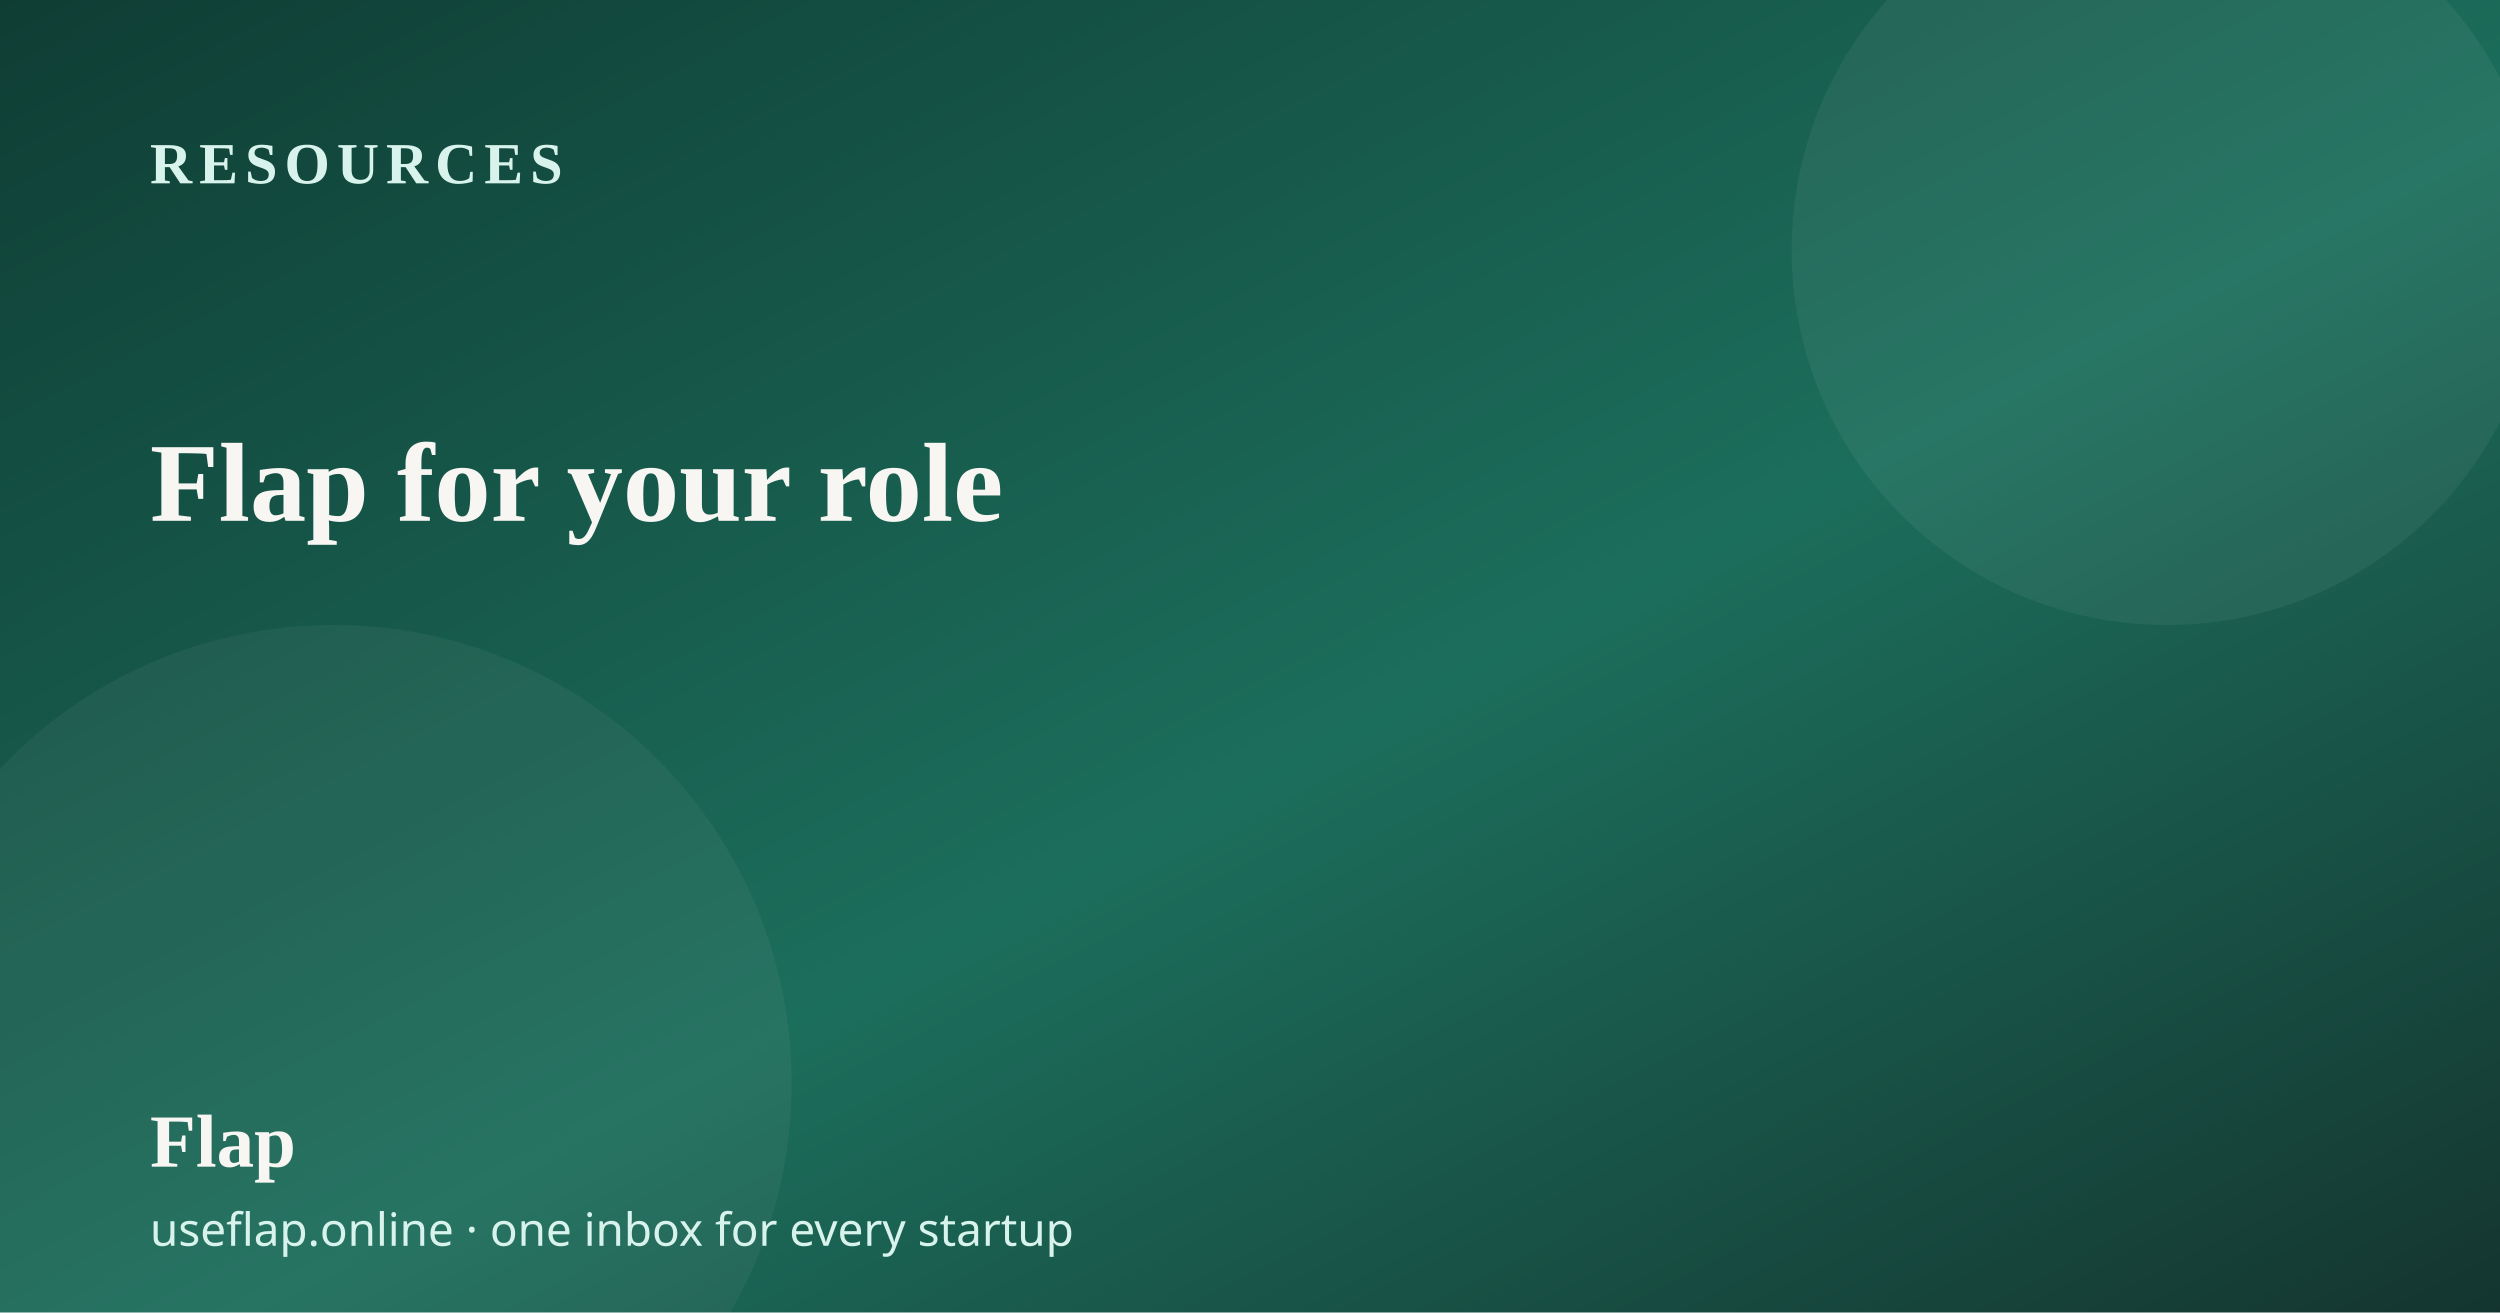
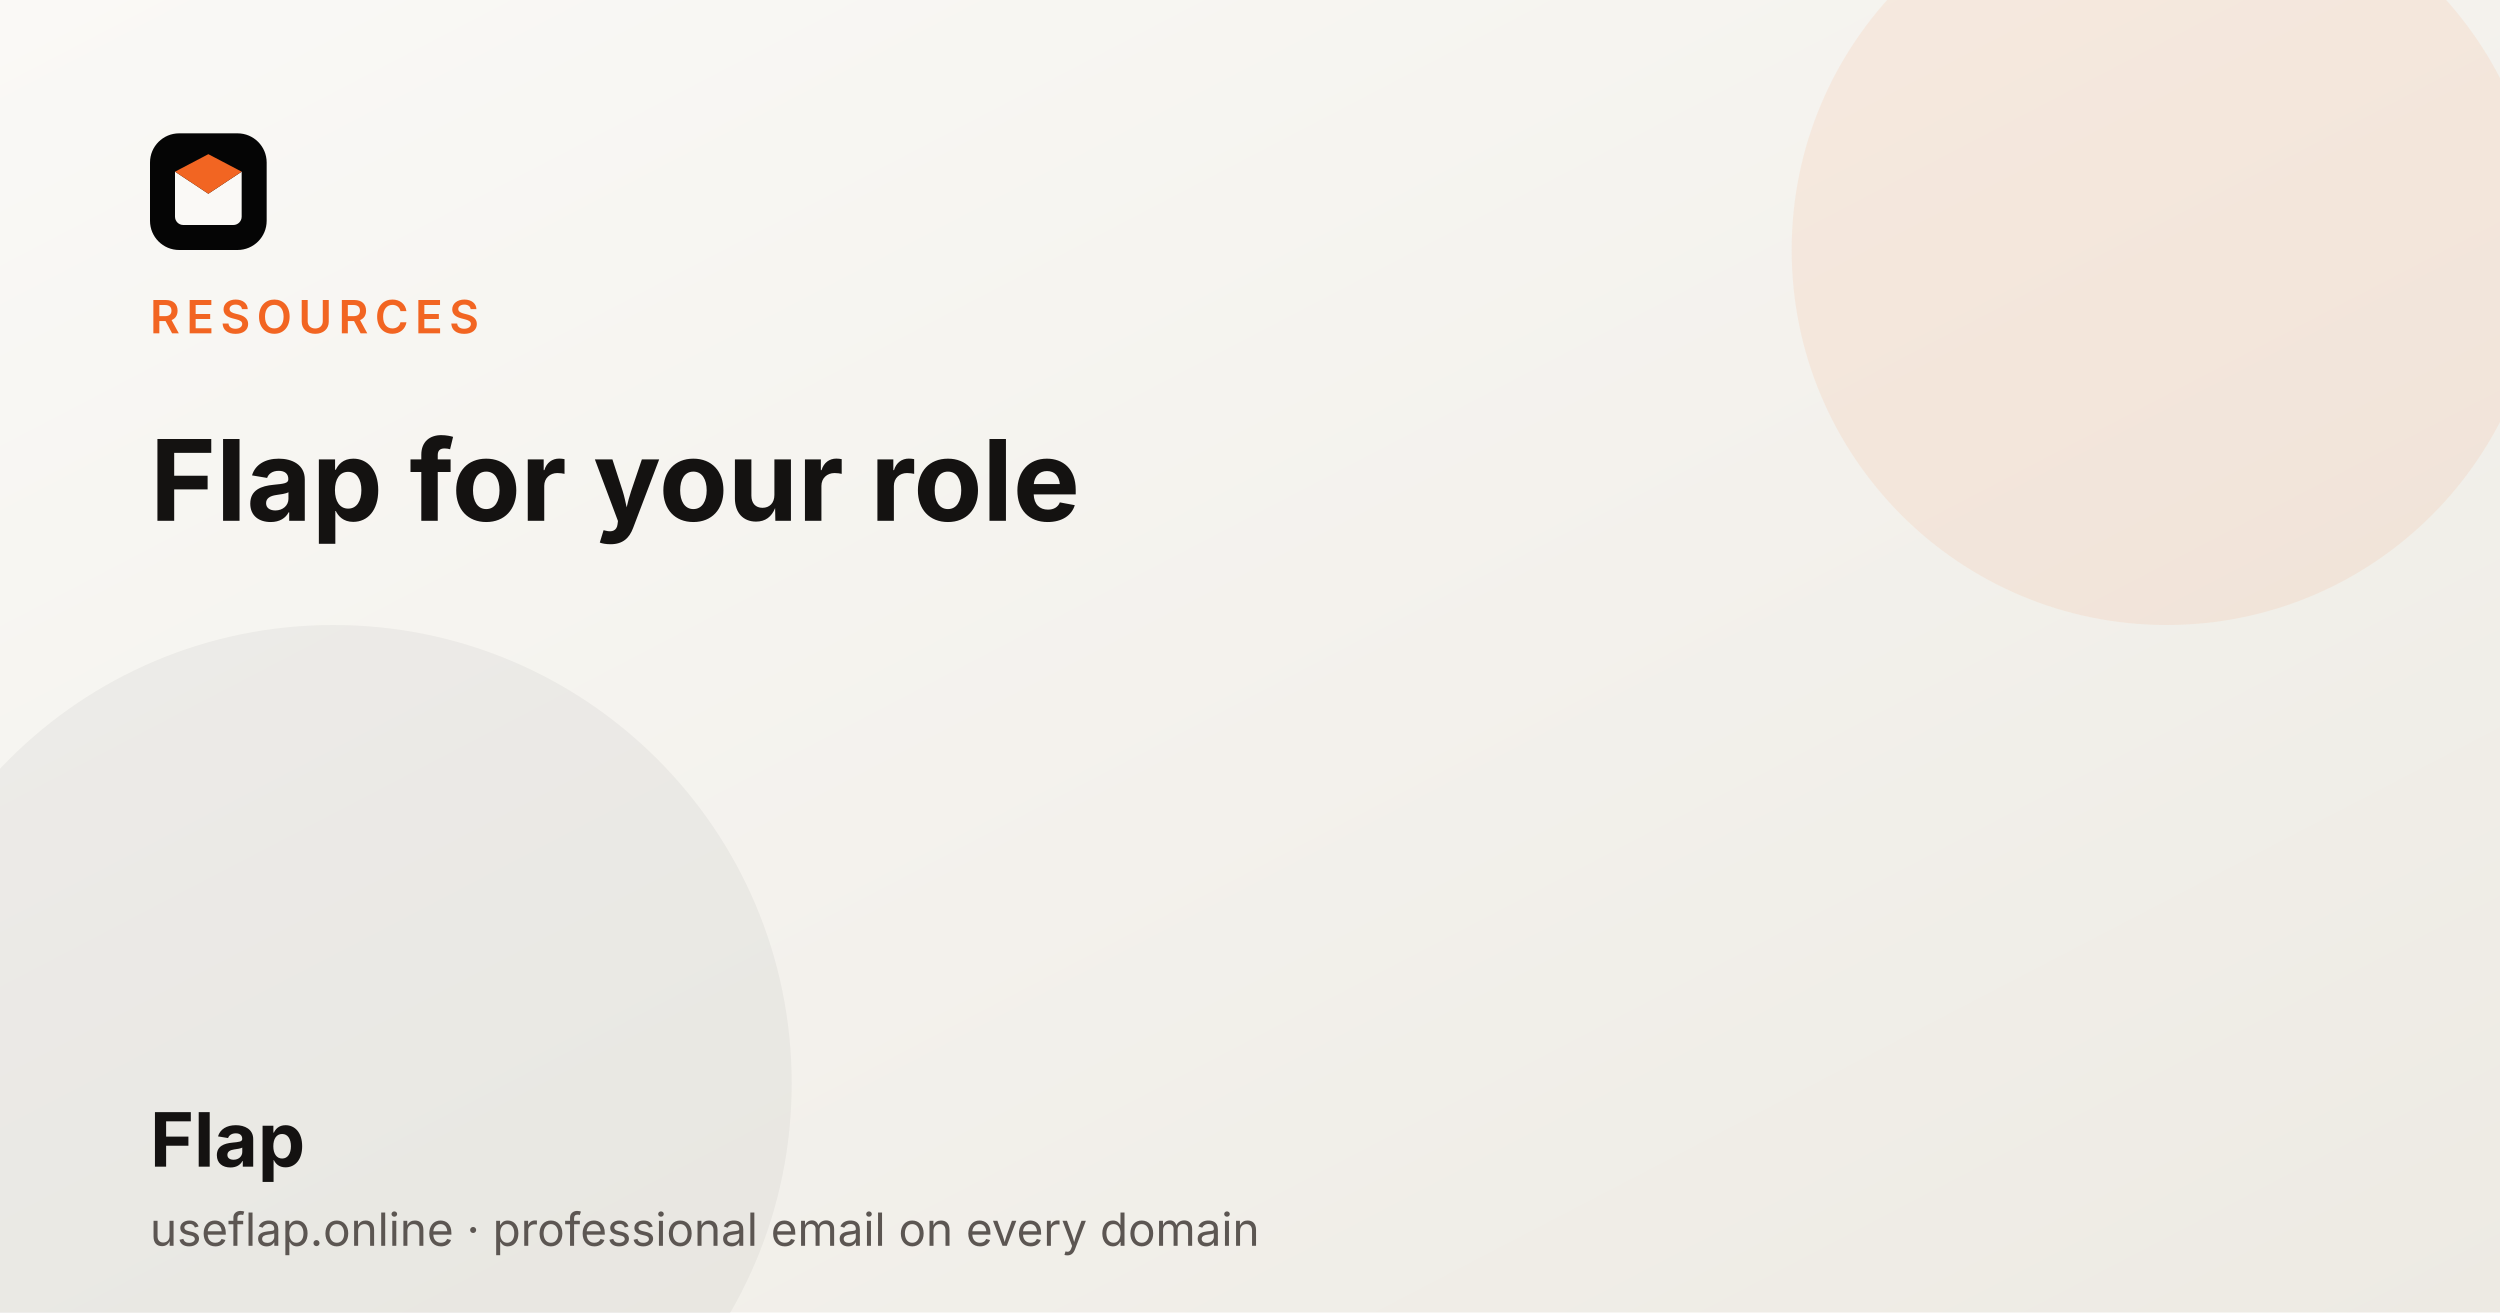
<svg xmlns="http://www.w3.org/2000/svg" width="1200" height="630" viewBox="0 0 1200 630" role="img" aria-label="Flap for your role">
  <defs>
    <linearGradient id="bg" x1="0" y1="0" x2="1" y2="1">
-       <stop offset="0%" stop-color="#0f3d34" />
-       <stop offset="55%" stop-color="#1c6e5c" />
-       <stop offset="100%" stop-color="#14352f" />
+       <stop offset="0%" stop-color="#FAF9F6" />
+       <stop offset="55%" stop-color="#F3F1EC" />
+       <stop offset="100%" stop-color="#EDEAE3" />
    </linearGradient>
  </defs>
  <rect width="1200" height="630" fill="url(#bg)" />
-   <circle cx="1040" cy="120" r="180" fill="#f0efeb" fill-opacity="0.06" />
-   <circle cx="160" cy="520" r="220" fill="#f0efeb" fill-opacity="0.05" />
-   <text x="72" y="88" fill="#d8f3ec" font-family="Georgia, 'Times New Roman', serif" font-size="28" font-weight="600" letter-spacing="0.12em">RESOURCES</text>
-   <text x="72" y="250" fill="#f7f6f2" font-family="Georgia, 'Times New Roman', serif" font-size="54" font-weight="700">
+   <circle cx="1040" cy="120" r="180" fill="#F26522" fill-opacity="0.08" />
+   <circle cx="160" cy="520" r="220" fill="#141211" fill-opacity="0.04" />
+   <rect x="72" y="64" width="56" height="56" rx="14" fill="#050505" />
+   <path d="M84 82.4L100 93l16-10.6V104a4 4 0 0 1-4 4H88a4 4 0 0 1-4-4V82.4z" fill="#FAF9F6" />
+   <path d="M84 82.4L100 93l16-10.6L100 74 84 82.4z" fill="#F26522" />
+   <text x="72" y="160" fill="#F26522" font-family="Inter, ui-sans-serif, system-ui, sans-serif" font-size="22" font-weight="600" letter-spacing="0.14em">RESOURCES</text>
+   <text x="72" y="250" fill="#141211" font-family="Inter, ui-sans-serif, system-ui, sans-serif" font-size="54" font-weight="700">
    <tspan x="72" dy="0">Flap for your role</tspan>
  </text>
-   <text x="72" y="560" fill="#f7f6f2" font-family="Georgia, 'Times New Roman', serif" font-size="36" font-weight="700">Flap</text>
-   <text x="72" y="598" fill="#d8f3ec" font-family="ui-sans-serif, system-ui, sans-serif" font-size="22">useflap.online · one inbox for every startup</text>
+   <text x="72" y="560" fill="#141211" font-family="Inter, ui-sans-serif, system-ui, sans-serif" font-size="36" font-weight="700">Flap</text>
+   <text x="72" y="598" fill="#5c5652" font-family="Inter, ui-sans-serif, system-ui, sans-serif" font-size="22">useflap.online · professional email on every domain</text>
</svg>
